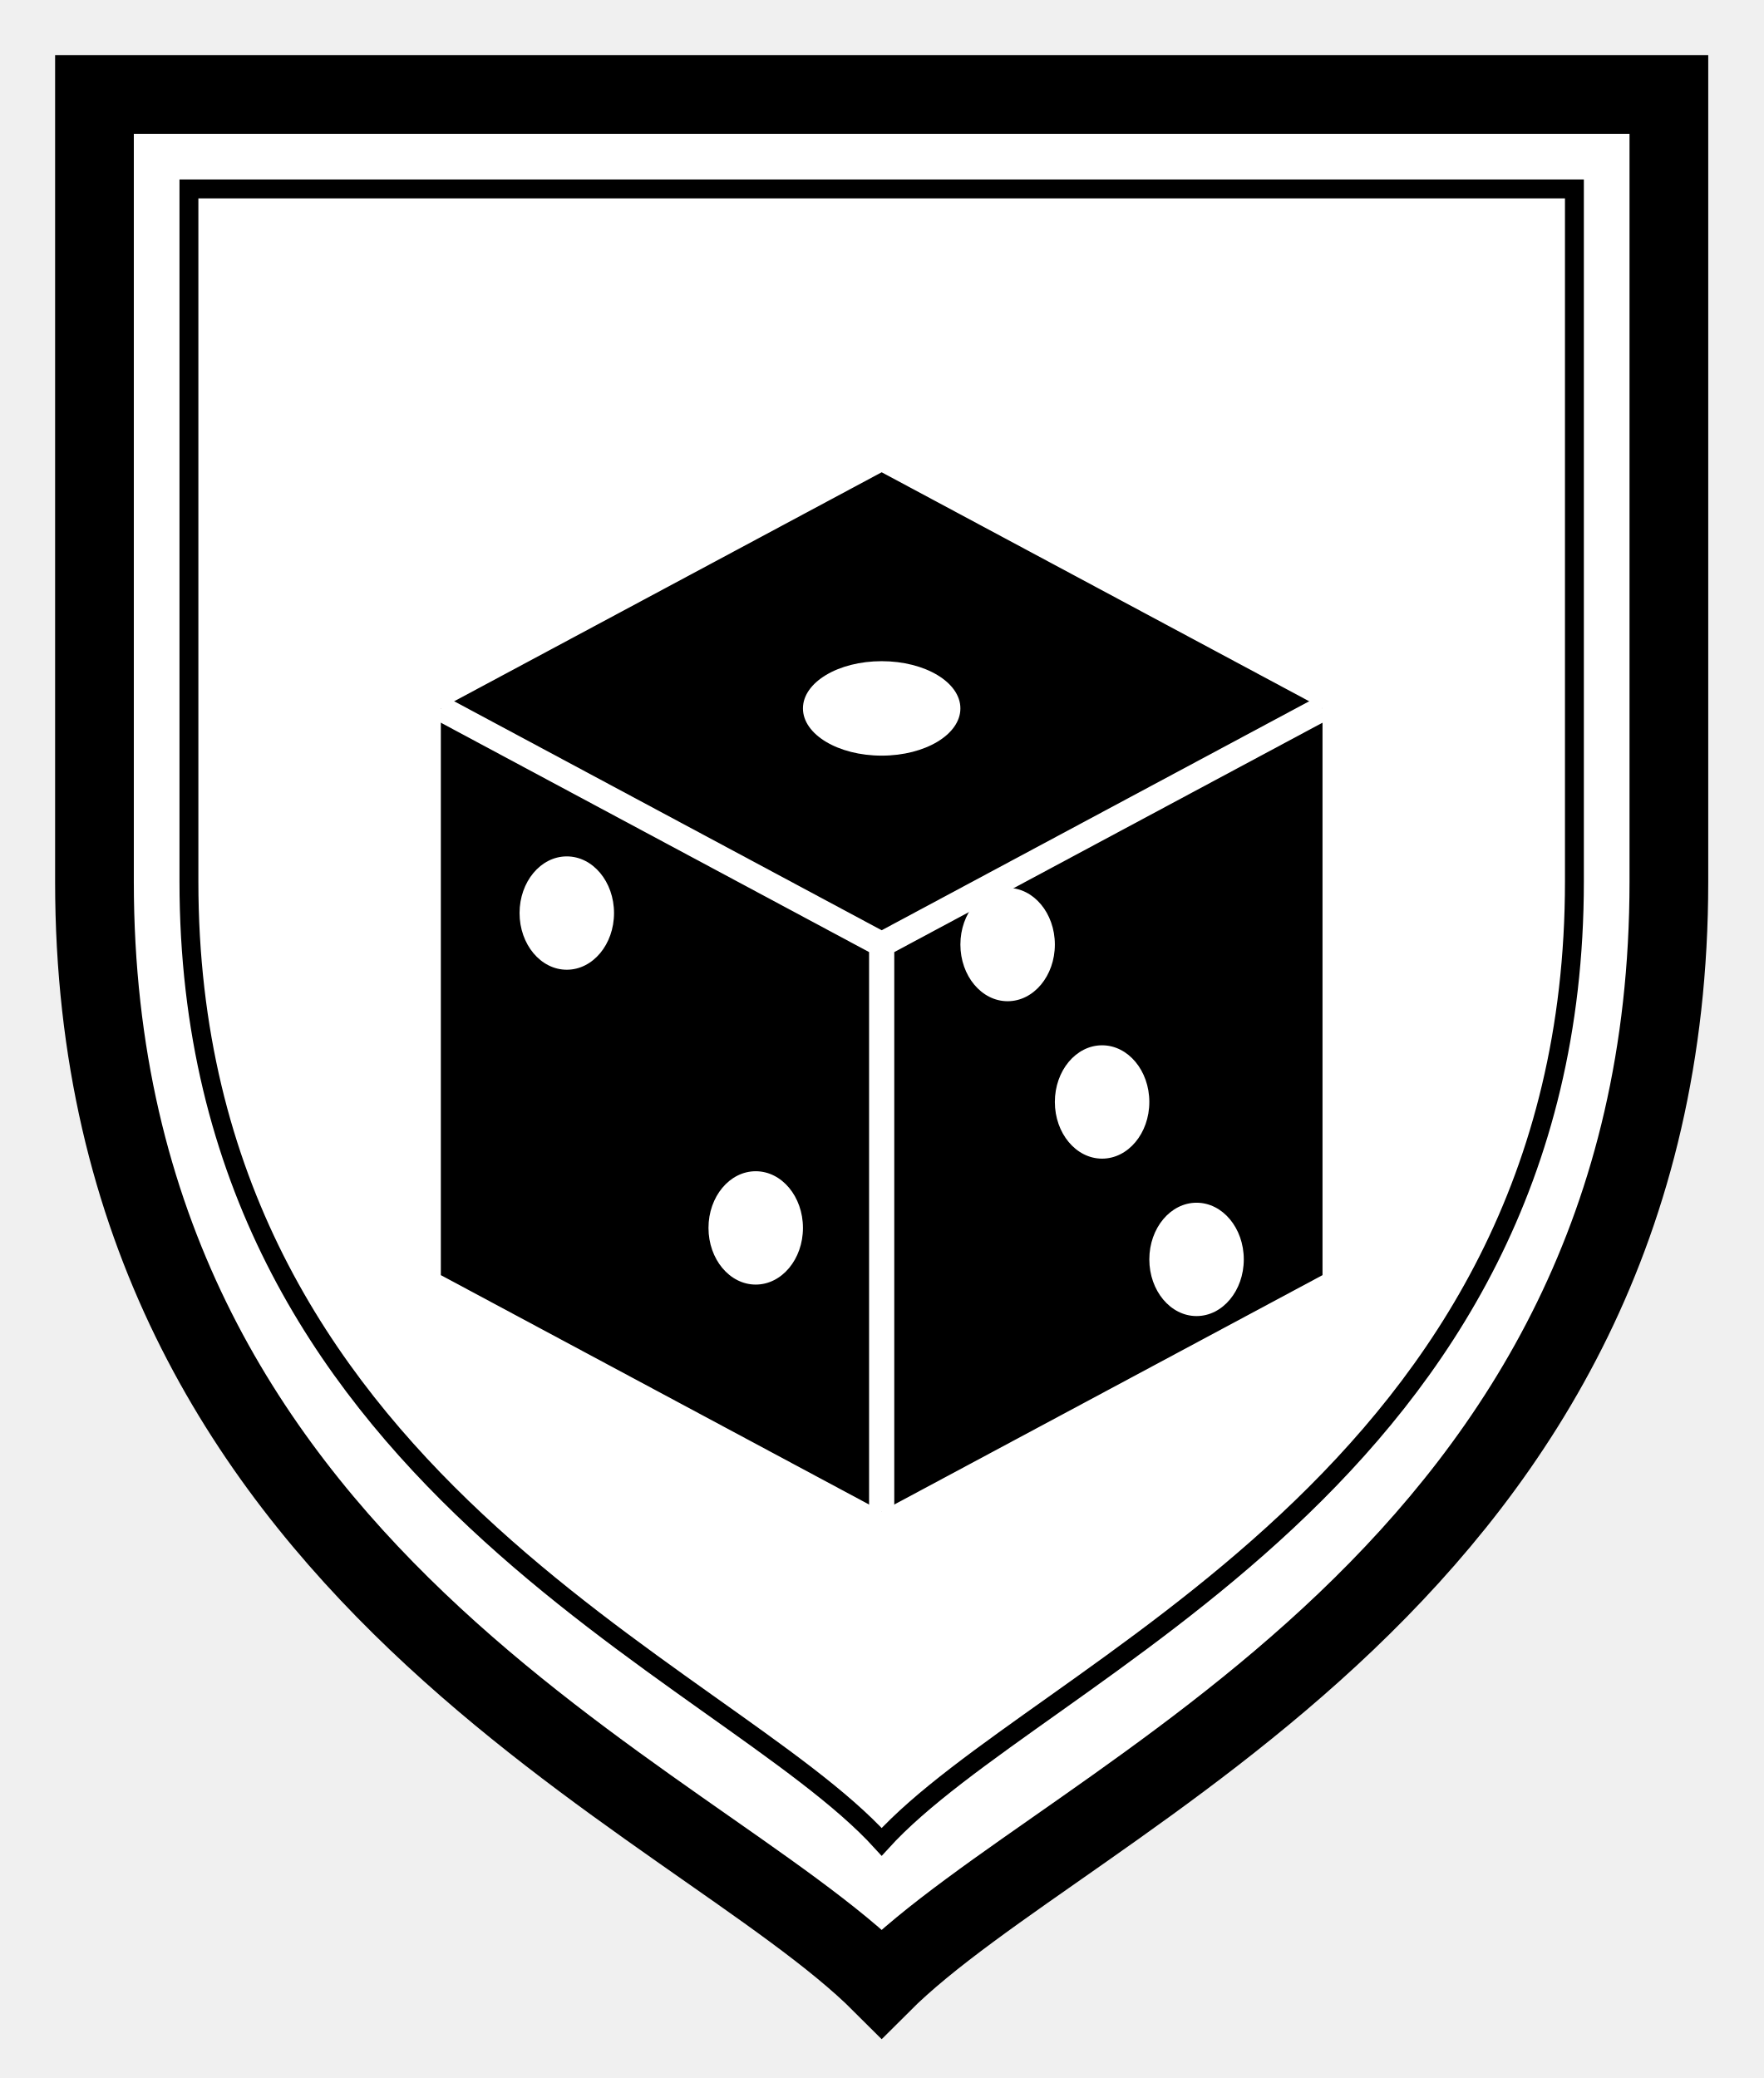
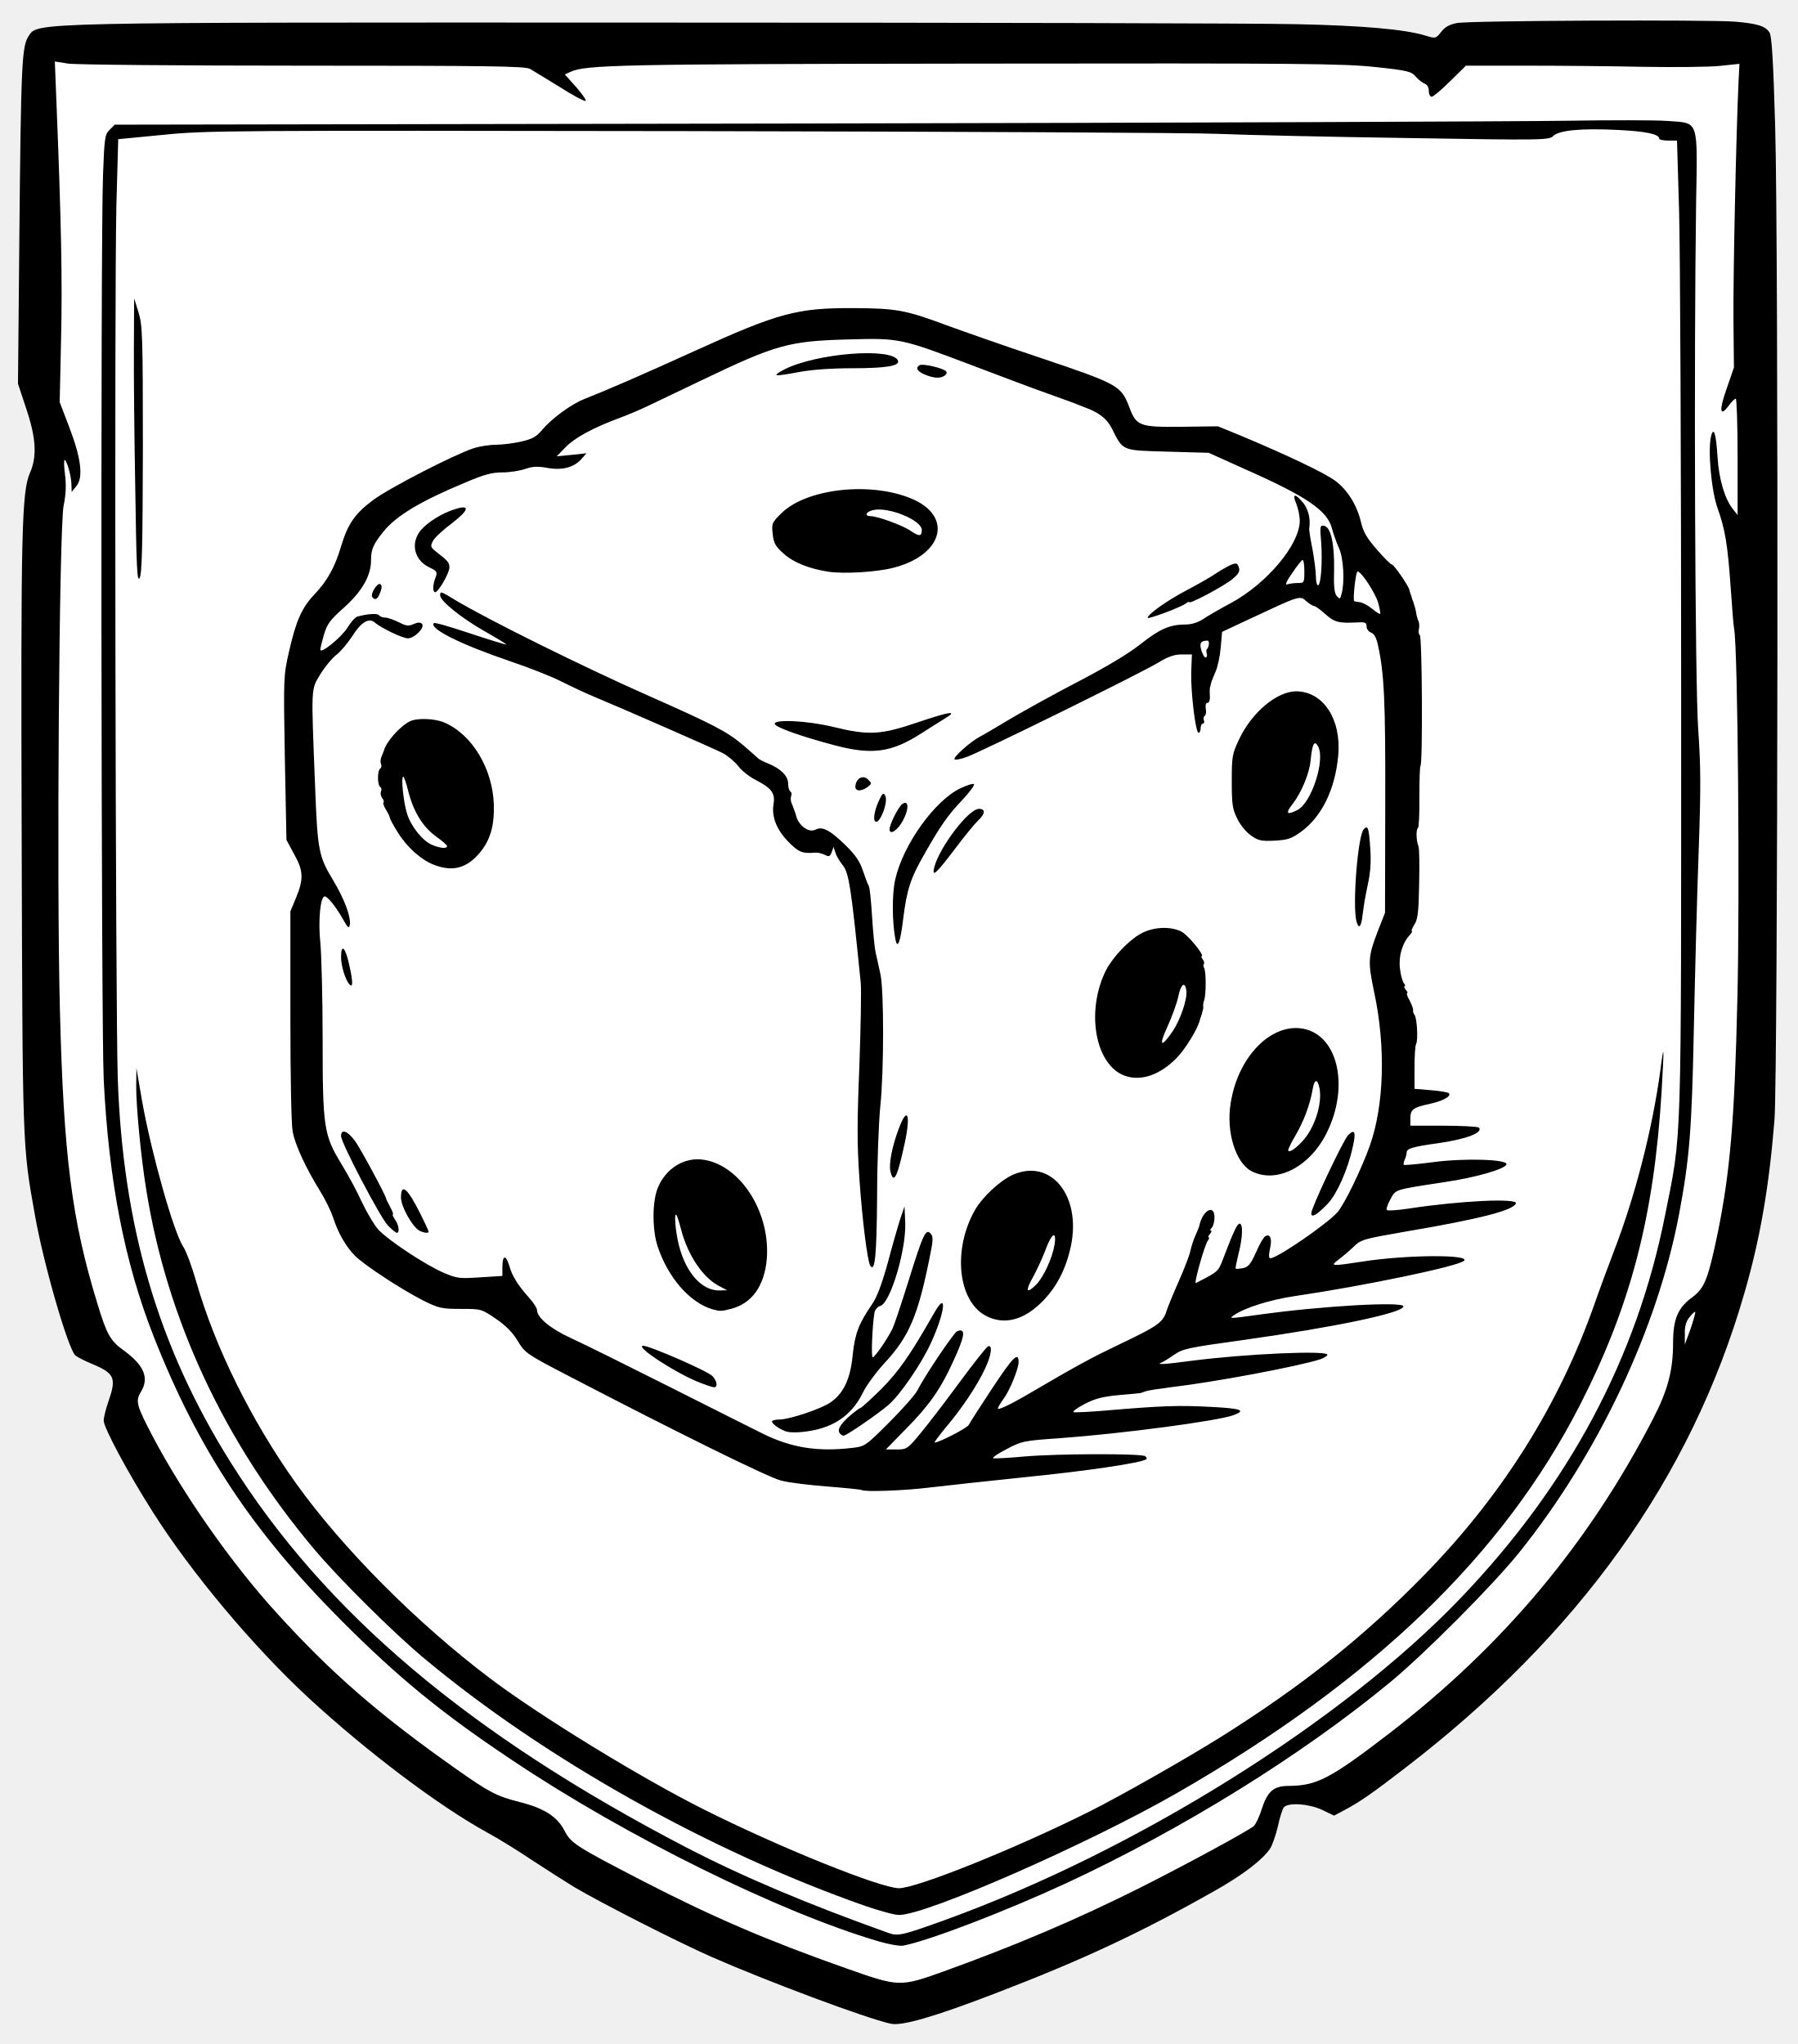
- <svg xmlns="http://www.w3.org/2000/svg" viewBox="0 0 112 132" width="112pt" height="132pt">
-   <defs>
-     <clipPath id="s">
-       <path d="M0,0 H100 V50 C100,94 62,108 50,120 C38,108 0,94 0,50 Z" />
-     </clipPath>
-   </defs>
-   <g transform="translate(6,6)">
-     <path d="M0,0 H100 V50 C100,94 62,108 50,120 C38,108 0,94 0,50 Z" fill="#FFFFFF" />
-     <g clip-path="url(#s)">
-       <g fill="#FFFFFF" stroke="#FFFFFF" stroke-width="5" stroke-linejoin="round">
-         <path d="M50,24 L78,39 L50,54 L22,39 Z" />
-         <path d="M22,39 L50,54 L50,90 L22,75 Z" />
-         <path d="M50,54 L78,39 L78,75 L50,90 Z" />
-         <path d="M22,39 L50,54 L78,39 M50,54 V90" stroke="#FFFFFF" stroke-width="1.6" fill="none" />
-         <ellipse cx="50" cy="39" rx="5" ry="3" fill="#FFFFFF" />
-         <ellipse cx="30" cy="52" rx="3" ry="3.6" fill="#FFFFFF" />
-         <ellipse cx="42" cy="72" rx="3" ry="3.6" fill="#FFFFFF" />
-         <ellipse cx="58" cy="54" rx="3" ry="3.6" fill="#FFFFFF" />
-         <ellipse cx="64" cy="64" rx="3" ry="3.6" fill="#FFFFFF" />
-         <ellipse cx="70" cy="74" rx="3" ry="3.6" fill="#FFFFFF" />
-       </g>
-       <g fill="#000">
-         <path d="M50,24 L78,39 L50,54 L22,39 Z" />
-         <path d="M22,39 L50,54 L50,90 L22,75 Z" />
-         <path d="M50,54 L78,39 L78,75 L50,90 Z" />
-         <path d="M22,39 L50,54 L78,39 M50,54 V90" stroke="#FFFFFF" stroke-width="1.6" fill="none" />
-         <ellipse cx="50" cy="39" rx="5" ry="3" fill="#FFFFFF" />
-         <ellipse cx="30" cy="52" rx="3" ry="3.6" fill="#FFFFFF" />
-         <ellipse cx="42" cy="72" rx="3" ry="3.6" fill="#FFFFFF" />
-         <ellipse cx="58" cy="54" rx="3" ry="3.6" fill="#FFFFFF" />
-         <ellipse cx="64" cy="64" rx="3" ry="3.6" fill="#FFFFFF" />
-         <ellipse cx="70" cy="74" rx="3" ry="3.6" fill="#FFFFFF" />
-       </g>
-     </g>
-     <path d="M0,0 H100 V50 C100,94 62,108 50,120 C38,108 0,94 0,50 Z" fill="none" stroke="#000" stroke-width="5" />
-     <path d="M6,6 H94 V50 C94,88 60,100 50,111 C40,100 6,88 6,50 Z" fill="none" stroke="#000" stroke-width="1.2" />
-   </g>
+ <svg xmlns="http://www.w3.org/2000/svg" viewBox="0 0 780 887">
+   <path fill="#FFFFFF" fill-rule="evenodd" d="M386.5,878.2C375.6,875.8 332.9,859.8 308.5,849.1C293.2,842.3 260.8,825.8 249.0,818.8C244.9,816.3 236.8,811.1 231.0,807.3C225.2,803.4 216.2,797.8 211.0,795.0C190.2,783.5 159.5,760.4 134.0,736.9C109.6,714.3 82.8,682.3 65.9,655.5C55.2,638.6 45.0,619.5 45.0,616.5C45.0,615.1 45.9,611.4 47.0,608.3C50.6,598.0 49.8,596.0 40.0,591.9C37.0,590.7 33.7,589.0 32.7,588.2C29.6,585.5 18.8,548.3 15.1,527.0C9.7,496.9 9.8,498.6 9.4,363.0C9.0,230.1 9.4,213.5 13.0,205.2C16.1,198.2 15.7,190.2 11.4,177.4L7.8,166.5L8.4,102.5C9.1,27.3 9.5,20.1 12.4,15.7C16.5,9.6 9.4,9.7 286.0,9.8C422.7,9.8 547.3,10.1 563.0,10.5C591.1,11.1 609.5,12.7 618.4,15.4C623.0,16.8 623.0,16.8 625.4,13.8C627.0,11.7 629.0,10.6 632.2,10.0C637.7,8.9 741.4,8.5 753.0,9.4C762.9,10.3 766.1,11.3 767.9,14.2C768.8,15.7 769.5,26.3 770.3,54.9C771.8,105.2 771.5,466.8 770.0,486.0C767.7,514.7 763.8,537.6 756.9,561.3C733.8,641.4 685.1,709.4 609.5,767.4C595.5,778.2 590.0,782.0 583.6,785.4L578.9,787.9L573.7,785.4C567.9,782.7 559.0,782.1 557.1,784.3C556.5,785.0 555.3,788.8 554.5,792.6C553.6,796.4 552.1,800.7 551.2,802.1C548.0,807.0 539.1,813.8 526.8,820.7C494.6,838.9 469.7,850.5 432.5,864.8C405.5,875.2 391.3,879.3 386.5,878.2Z" />
+   <path fill="#000" fill-rule="evenodd" d="M386.5,878.2C375.6,875.8 332.9,859.8 308.5,849.1C293.2,842.3 260.8,825.8 249.0,818.8C244.9,816.3 236.8,811.1 231.0,807.3C225.2,803.4 216.2,797.8 211.0,795.0C190.2,783.5 159.5,760.4 134.0,736.9C109.6,714.3 82.8,682.3 65.9,655.5C55.2,638.6 45.0,619.5 45.0,616.5C45.0,615.1 45.9,611.4 47.0,608.3C50.6,598.0 49.8,596.0 40.0,591.9C37.0,590.7 33.7,589.0 32.7,588.2C29.6,585.5 18.8,548.3 15.1,527.0C9.7,496.9 9.8,498.6 9.4,363.0C9.0,230.1 9.4,213.5 13.0,205.2C16.1,198.2 15.7,190.2 11.4,177.4L7.8,166.5L8.4,102.5C9.1,27.3 9.5,20.1 12.4,15.7C16.5,9.6 9.4,9.7 286.0,9.8C422.7,9.8 547.3,10.1 563.0,10.5C591.1,11.1 609.5,12.7 618.4,15.4C623.0,16.8 623.0,16.8 625.4,13.8C627.0,11.7 629.0,10.6 632.2,10.0C637.7,8.9 741.4,8.5 753.0,9.4C762.9,10.3 766.1,11.3 767.9,14.2C768.8,15.7 769.5,26.3 770.3,54.9C771.8,105.2 771.5,466.8 770.0,486.0C767.7,514.7 763.8,537.6 756.9,561.3C733.8,641.4 685.1,709.4 609.5,767.4C595.5,778.2 590.0,782.0 583.6,785.4L578.9,787.9L573.7,785.4C567.9,782.7 559.0,782.1 557.1,784.3C556.5,785.0 555.3,788.8 554.5,792.6C553.6,796.4 552.1,800.7 551.2,802.1C548.0,807.0 539.1,813.8 526.8,820.7C494.6,838.9 469.7,850.5 432.5,864.8C405.5,875.2 391.3,879.3 386.5,878.2ZM409.5,855.5C441.3,844.0 466.9,833.1 494.5,819.3C513.8,809.6 541.7,794.5 544.1,792.4C544.9,791.6 546.4,788.5 547.4,785.4C549.9,777.4 552.6,775.0 559.2,775.0C571.5,774.9 577.2,771.9 603.0,752.1C652.2,714.2 689.4,669.8 717.3,615.7C723.7,603.4 726.0,594.6 726.0,582.8C726.0,572.3 728.1,567.5 734.4,562.9C739.7,558.9 741.2,555.1 745.4,534.9C750.7,508.8 752.7,486.2 753.9,433.5C755.0,389.0 754.1,281.4 752.5,273.0C752.2,271.6 751.6,263.5 751.0,255.0C749.7,236.4 748.6,229.8 745.3,220.5C742.6,213.1 741.0,195.1 742.5,189.3C743.6,184.8 744.7,188.3 745.3,198.5C745.9,207.9 748.4,216.5 752.0,221.0L754.0,223.5L754.0,198.2C754.0,184.4 753.6,173.0 753.2,173.0C752.7,173.0 751.3,174.4 750.1,176.1C746.2,181.3 745.9,178.0 749.3,168.5L752.4,159.5L752.2,139.0C752.0,120.8 753.4,56.6 754.4,35.6L754.8,27.7L746.2,28.6C741.4,29.1 726.5,29.2 713.0,29.0C699.5,28.7 676.7,28.5 662.3,28.5L636.1,28.5L629.3,35.2C625.5,39.0 621.9,42.0 621.2,42.0C620.6,42.0 620.0,40.9 620.0,39.5C620.0,37.9 619.3,36.7 618.2,36.3C617.3,36.0 615.5,34.6 614.4,33.3C612.4,31.0 611.0,30.6 596.9,29.1C583.0,27.6 565.7,27.4 424.5,27.6C268.3,27.8 254.3,28.1 247.5,31.2L245.1,32.3L250.1,37.9C252.8,41.0 254.6,43.6 254.1,43.8C253.5,44.0 248.4,41.3 242.8,37.7C237.1,34.2 231.4,30.7 230.0,29.9C227.9,28.7 211.8,28.5 131.5,28.5C78.7,28.5 32.9,28.1 29.6,27.6L23.8,26.7L24.4,42.1C26.6,96.3 27.1,122.6 26.5,147.0L25.9,174.5L30.1,185.5C35.3,199.1 36.2,207.3 33.1,211.0L31.1,213.5L31.0,210.5C31.0,206.9 29.2,200.3 28.1,199.6C27.7,199.3 27.7,202.1 28.2,205.8C28.8,210.6 28.6,214.5 27.6,219.5C25.7,228.9 24.5,381.4 26.0,438.5C27.6,501.4 31.1,529.3 42.2,565.5C46.2,578.8 47.9,581.9 53.4,585.8C62.5,592.4 64.9,597.9 61.1,604.1C58.7,608.0 59.2,609.9 66.4,623.6C79.9,649.1 100.7,678.7 120.1,700.0C144.1,726.4 164.4,744.0 198.0,767.7C212.3,777.8 215.6,779.5 225.5,782.0C236.2,784.7 241.7,788.3 244.9,794.3C247.7,799.9 250.0,801.3 279.0,816.3C309.3,831.9 332.7,842.0 367.0,854.1C390.2,862.3 390.5,862.3 409.5,855.5ZM381.4,842.5C338.4,829.9 271.8,797.0 222.5,764.0C191.7,743.5 172.7,727.9 148.0,703.1C109.4,664.4 86.0,629.0 66.7,580.0C54.1,548.0 47.2,512.7 45.0,468.5C43.9,446.2 43.6,104.2 44.7,76.0C45.3,59.8 45.5,58.4 47.5,56.4L49.8,54.1L347.6,53.6C511.5,53.3 661.0,52.7 680.0,52.4C699.0,52.1 718.7,52.1 723.8,52.5C737.3,53.5 736.6,51.5 736.0,87.5C735.0,155.7 735.5,297.3 736.9,316.5C738.0,332.3 738.1,341.3 737.1,369.5C736.4,388.2 735.5,423.1 735.0,447.0C734.1,491.1 733.1,502.8 728.6,526.9C719.2,576.5 693.6,630.8 659.4,673.5C648.4,687.3 618.2,717.7 603.0,730.2C564.7,761.8 513.1,793.8 462.5,817.3C436.3,829.4 403.6,842.0 392.0,844.3C390.6,844.6 385.8,843.8 381.4,842.5ZM410.3,833.1C492.8,803.2 582.6,747.1 633.9,693.4C680.9,644.3 710.2,589.3 722.5,527.5C729.9,490.4 729.5,503.2 729.5,302.0C729.5,202.7 729.1,107.9 728.6,91.2L727.7,61.0L723.8,61.0C721.7,61.0 720.0,60.6 720.0,60.2C720.0,58.2 714.3,57.0 702.2,56.4C686.4,55.6 676.5,56.5 674.0,59.0C672.2,60.8 669.9,60.9 610.8,59.9C577.1,59.4 540.3,58.6 529.0,58.1C517.7,57.6 414.4,57.1 299.5,56.9C99.3,56.6 89.7,56.6 70.9,58.5L51.3,60.4L50.5,89.4C49.6,127.1 50.1,437.3 51.1,468.0C53.3,532.1 68.6,584.3 99.9,634.3C140.8,699.7 203.6,752.7 298.0,801.8C322.5,814.5 350.5,826.3 385.5,838.8C389.7,840.3 391.5,839.9 410.3,833.1ZM375.5,827.1C308.1,803.5 236.2,763.2 184.0,719.6C170.9,708.7 146.8,684.8 136.1,672.0C97.4,625.9 72.5,572.7 63.5,516.5C61.2,502.6 59.0,479.7 59.1,471.0L59.2,463.5L61.6,477.5C65.6,500.1 75.3,534.6 79.5,541.0C80.8,542.9 83.3,549.7 85.1,556.0C93.2,584.4 109.0,616.4 128.3,643.5C148.7,672.0 180.9,704.4 213.0,728.6C234.4,744.7 277.7,771.3 305.2,785.1C338.0,801.6 381.7,819.2 390.0,819.4C397.6,819.5 440.9,802.1 473.0,786.0C486.5,779.2 513.1,764.1 528.9,754.3C564.4,732.1 591.6,710.5 618.1,683.4C652.0,648.7 676.6,609.5 692.0,565.6C694.1,559.5 698.0,549.1 700.5,542.5C709.5,519.2 717.0,490.0 720.4,465.0C722.1,451.9 722.2,453.3 721.0,474.0C717.7,527.7 707.7,566.4 685.7,609.5C652.4,674.7 596.1,729.0 510.9,778.0C472.4,800.1 401.9,831.1 390.1,831.0C388.1,831.0 381.6,829.2 375.5,827.1ZM373.9,646.6C373.7,646.4 367.1,645.7 359.3,645.1C351.5,644.5 342.3,643.4 338.9,642.5C333.2,641.0 295.2,622.3 247.7,597.6C228.4,587.6 227.9,587.2 224.7,582.0C222.5,578.3 219.6,575.3 215.2,572.3C208.9,568.0 208.8,568.0 199.9,568.0C191.6,568.0 190.4,567.7 183.7,564.4C174.6,559.8 158.2,549.1 154.1,545.0C150.1,541.0 146.6,534.9 144.5,528.2C143.5,525.3 141.0,520.2 138.8,516.7C132.8,507.0 128.1,497.0 127.0,491.1C126.4,488.0 126.0,467.0 126.0,440.6L126.0,395.5L128.5,389.5C131.8,381.4 131.7,377.9 127.6,370.6L124.3,364.5L123.6,329.0C123.0,293.9 123.0,293.4 125.4,282.8C128.5,269.2 131.0,263.7 136.4,258.0C142.0,252.1 145.3,246.2 148.0,237.1C150.9,227.4 153.9,223.0 161.9,217.0C168.7,211.9 196.8,197.4 205.3,194.6C207.9,193.7 212.4,193.0 215.3,193.0C218.2,193.0 223.1,192.3 226.3,191.6C231.0,190.5 232.8,189.5 235.2,186.6C239.3,181.7 247.8,175.4 253.7,173.1C262.9,169.5 279.7,162.2 301.0,152.5C337.9,135.7 345.9,133.6 370.5,133.7C389.0,133.8 393.2,134.6 410.6,141.1C418.3,143.9 436.2,150.2 450.6,155.0C485.4,166.7 486.4,167.3 490.0,176.6C493.1,184.9 494.4,185.4 512.7,185.2L528.5,185.0L539.0,189.3C559.0,197.7 574.5,205.1 579.2,208.5C584.7,212.5 588.8,219.1 590.6,226.7C591.6,230.9 593.1,233.5 597.5,238.5C600.6,242.1 603.5,245.0 604.0,245.0C604.9,245.0 611.4,254.5 611.6,256.1C611.7,256.6 611.9,257.2 612.0,257.5C612.1,257.8 612.4,258.4 612.5,259.0C612.6,259.6 612.9,260.2 613.0,260.5C613.1,260.8 613.4,261.4 613.5,262.0C613.6,262.6 613.9,263.2 614.0,263.5C614.1,263.8 614.3,264.8 614.5,265.8C614.6,266.7 615.0,268.3 615.4,269.3C615.9,270.2 616.0,271.9 615.7,273.0C615.4,274.1 615.6,275.3 616.1,275.6C617.1,276.2 617.4,331.3 616.4,332.3C616.1,332.6 615.9,338.7 615.9,345.9C616.0,353.0 615.7,359.0 615.3,359.3C614.4,359.9 614.5,364.8 615.5,367.2C615.9,368.2 616.0,375.6 615.8,383.8C615.6,395.9 615.2,399.1 613.7,401.3C612.8,402.8 612.3,404.0 612.6,404.0C613.0,404.0 612.6,404.8 611.7,405.8C608.4,409.4 606.8,415.2 607.5,420.4C607.8,423.2 608.6,426.0 609.2,426.7C609.8,427.4 609.9,428.0 609.5,428.0C609.1,428.0 609.3,428.7 610.0,429.5C610.7,430.3 611.0,431.0 610.6,431.0C610.2,431.0 610.7,432.5 611.7,434.2C612.6,436.0 613.3,437.9 613.2,438.4C613.0,438.8 613.3,439.7 613.8,440.4C614.9,441.8 615.4,451.5 614.5,453.0C614.1,453.6 613.8,458.2 613.8,463.3L613.8,472.5L620.9,473.1C624.8,473.4 628.3,474.0 628.7,474.4C630.0,475.7 626.1,477.8 620.1,479.1C613.1,480.6 612.0,481.5 612.0,485.4L612.0,488.5L626.4,488.5C634.3,488.5 641.2,488.9 641.7,489.3C643.8,491.5 636.1,494.4 624.0,496.1C613.2,497.6 610.5,498.4 610.4,500.0C610.4,500.8 610.0,502.3 609.5,503.3C609.1,504.3 608.9,505.3 609.2,505.5C609.4,505.7 615.2,505.2 622.0,504.3C635.8,502.5 654.4,503.1 653.7,505.3C653.1,507.3 640.4,511.0 626.7,513.0C604.6,516.4 605.8,516.0 603.3,520.5C602.1,522.7 601.4,524.8 601.8,525.1C602.2,525.5 606.3,525.2 611.0,524.5C633.9,521.0 658.5,519.9 657.8,522.2C656.8,525.2 642.1,529.0 610.2,534.4C591.4,537.7 590.7,537.8 587.2,541.2C585.2,543.1 582.2,545.6 580.6,546.8C577.1,549.5 577.8,549.5 591.0,547.5C609.9,544.5 638.1,544.3 635.3,547.1C632.9,549.5 592.1,558.0 561.5,562.5C551.4,564.0 540.3,567.4 535.5,570.7C533.1,572.3 533.3,572.3 546.4,570.5C573.5,566.7 609.0,564.7 609.0,566.9C609.0,569.7 579.4,575.9 539.5,581.5C515.6,584.8 513.2,585.3 509.5,587.9C507.3,589.4 504.8,591.0 504.0,591.3C501.3,592.3 505.3,592.1 517.2,590.5C540.4,587.5 576.0,585.9 576.0,587.9C576.0,588.4 574.5,589.3 572.8,589.9C563.0,593.0 527.5,599.7 508.0,602.0C502.8,602.7 497.8,603.4 497.0,603.8C496.2,604.1 495.3,604.4 495.0,604.5C494.7,604.6 490.4,605.0 485.5,605.4C478.4,606.1 475.2,606.9 470.6,609.3C467.3,611.0 465.2,612.6 465.9,612.8C466.6,613.0 472.9,612.7 479.8,612.1C504.7,610.0 511.3,609.8 525.0,610.5C538.7,611.2 540.9,612.0 535.3,614.1C528.6,616.6 487.4,622.1 460.0,624.1C444.0,625.2 443.3,625.4 436.7,628.9C433.0,630.8 430.4,632.6 431.0,632.8C431.5,633.0 437.4,632.7 443.9,632.1C458.1,630.8 494.9,630.7 496.9,631.9C497.6,632.4 497.8,633.0 497.3,633.3C494.8,634.9 471.1,638.4 445.0,641.0C428.8,642.7 410.1,644.7 403.5,645.5C392.4,646.9 374.9,647.5 373.9,646.6ZM370.0,628.3C375.3,627.7 375.7,627.4 386.0,617.1C391.8,611.3 397.2,605.1 398.0,603.5C401.1,597.3 413.9,578.3 415.3,577.7C419.2,576.2 418.8,579.5 413.8,590.4C408.2,602.8 403.2,609.9 393.0,620.2L384.4,629.0L389.0,629.0C393.5,629.0 393.8,628.8 399.5,621.9C402.8,617.9 410.4,608.0 416.5,599.7C422.6,591.4 428.1,584.5 428.8,584.2C430.8,583.6 430.2,588.0 427.5,593.8C424.1,601.2 417.3,611.3 410.6,619.2C407.5,623.0 405.2,626.0 405.6,626.0C407.5,626.0 419.9,619.6 420.4,618.3C420.7,617.6 425.3,610.4 430.6,602.4C439.5,588.9 442.0,586.4 442.0,591.0C442.0,594.0 438.2,603.3 435.5,607.0C434.1,608.9 433.0,610.8 433.0,611.2C433.0,612.1 438.7,609.4 447.0,604.5C467.3,592.6 473.4,589.3 485.5,583.5C502.1,575.6 504.5,574.0 506.1,569.2C506.7,567.2 509.2,561.2 511.5,556.0C513.8,550.8 516.1,544.9 516.5,543.0C516.9,541.1 517.9,537.9 518.8,536.0C519.6,534.1 520.4,532.3 520.4,532.0C521.8,525.2 527.0,522.3 527.0,528.3C527.0,530.1 526.5,532.1 525.8,532.8C525.1,533.5 525.0,534.0 525.4,534.0C525.9,534.0 525.7,534.7 525.0,535.5C524.3,536.3 524.1,537.0 524.5,537.0C524.9,537.0 524.7,537.6 524.1,538.4C522.8,540.0 517.9,557.3 518.9,556.8C528.8,551.7 528.6,552.0 531.0,545.6C535.3,534.3 536.9,531.0 537.9,531.0C539.5,531.0 539.2,537.3 537.4,544.2C536.6,547.5 536.0,550.4 536.2,550.5C536.4,550.7 537.8,550.6 539.4,550.3C541.7,549.8 542.7,548.6 545.0,543.5C546.5,540.0 548.3,536.9 549.0,536.5C551.2,535.2 552.1,537.5 551.1,541.8C550.5,544.7 550.5,546.0 551.3,546.0C554.3,546.0 576.2,530.9 580.4,526.0C583.6,522.2 590.7,507.5 594.4,497.2C600.6,479.7 601.4,454.4 596.3,430.6C593.5,417.2 593.6,415.2 597.9,404.0L601.0,396.1L601.1,349.3C601.2,304.1 600.7,292.4 597.9,279.8C597.2,276.6 596.2,274.9 594.9,274.5C593.9,274.1 593.0,273.0 593.0,271.9C593.0,270.1 592.4,269.9 588.8,270.1C581.0,270.5 579.1,270.1 575.1,266.5C573.0,264.6 570.8,263.0 570.3,263.0C569.7,263.0 568.3,262.1 567.0,261.0C563.9,258.3 564.5,258.2 541.4,269.0L530.3,274.2L529.7,281.0C529.4,284.7 528.4,289.5 527.4,291.6C526.5,293.8 525.6,295.9 525.5,296.5C525.4,297.1 525.2,297.9 525.0,298.5C524.9,299.1 524.9,300.7 525.0,302.2C525.1,303.8 524.6,305.0 524.0,305.0C523.2,305.0 523.0,306.0 523.2,307.5C523.5,308.9 523.3,310.3 522.8,310.6C522.3,310.9 522.1,311.8 522.4,312.6C522.7,313.4 522.5,314.0 522.0,314.0C521.4,314.0 521.0,314.9 521.0,316.0C521.0,317.1 520.6,318.0 520.1,318.0C518.8,318.0 516.7,300.5 516.9,291.8L517.2,284.0L512.8,284.0C509.6,284.0 506.9,284.9 502.5,287.6C495.1,292.1 426.3,326.0 419.7,328.4C417.0,329.4 414.6,329.9 414.2,329.5C413.4,328.7 421.2,321.8 425.0,319.8C426.4,319.1 432.5,315.5 438.5,311.9C444.6,308.3 457.8,301.0 468.0,295.7C479.9,289.5 489.5,283.8 494.8,279.6C503.3,272.9 507.6,271.0 514.5,271.0C517.1,271.0 519.8,270.1 522.0,268.7C523.9,267.4 529.4,264.2 534.3,261.6C549.9,253.1 564.0,236.2 564.0,226.0C564.0,223.9 563.3,220.6 562.5,218.6C560.6,214.2 561.9,213.9 565.4,218.1C567.7,220.8 568.8,225.4 568.1,229.3C568.0,229.8 568.6,233.8 569.5,238.2C570.3,242.6 571.0,248.0 571.0,250.1C571.0,252.2 571.4,254.0 571.9,254.0C573.2,254.0 573.9,244.0 573.3,235.4C572.7,228.4 572.8,227.8 574.6,228.2C577.5,228.7 579.1,236.1 578.9,247.2C578.7,254.3 579.0,257.3 580.0,258.6C581.4,260.1 581.5,260.1 582.1,257.9C583.6,252.6 583.0,242.1 581.0,237.8C579.9,235.4 578.6,231.6 578.0,229.4C576.1,221.7 567.3,215.6 540.7,203.8L524.5,196.5L506.7,196.0C486.5,195.4 487.5,195.9 482.4,185.8C480.2,181.5 476.6,178.8 470.0,176.5C469.7,176.4 468.8,176.0 468.0,175.7C467.2,175.3 461.6,173.3 455.5,171.1C449.4,169.0 434.4,163.3 422.0,158.6C390.6,146.7 390.4,146.7 368.0,147.3C342.3,148.0 336.8,149.5 304.5,165.0C295.1,169.5 284.8,174.4 281.5,176.0C278.2,177.6 272.6,180.0 269.0,181.3C257.2,185.7 249.5,189.9 245.5,194.0L241.6,198.0L248.0,197.4L254.5,196.7L252.1,199.4C248.8,203.0 243.6,204.2 237.2,203.0C233.3,202.3 231.1,202.4 227.9,203.5C225.6,204.3 221.2,205.0 218.0,205.0C213.5,205.0 210.1,205.9 201.9,209.4C182.4,217.5 171.8,223.9 166.3,230.8C161.9,236.3 161.0,238.4 161.0,243.2C161.0,249.9 157.0,256.8 149.0,263.9C143.2,269.1 141.9,270.8 140.6,275.4C139.7,278.4 139.0,281.3 139.0,281.9C139.0,284.0 147.9,276.8 150.7,272.5C152.2,270.0 154.2,267.8 155.0,267.6C159.6,266.3 163.9,266.1 164.5,267.0C164.8,267.5 166.0,268.0 167.1,268.0C168.2,268.0 170.8,268.9 173.0,270.0C176.3,271.7 177.3,271.8 179.5,270.8C181.3,270.0 182.4,270.0 183.1,270.7C184.6,272.2 179.9,277.0 177.0,277.0C174.7,277.0 165.5,272.6 162.7,270.2C160.1,267.9 156.7,269.9 152.7,276.3C150.7,279.3 147.7,282.9 145.8,284.3C144.0,285.7 140.9,289.5 139.0,292.6C134.9,299.4 135.0,297.4 136.7,340.5C137.8,369.3 138.2,371.5 144.8,382.4C149.4,390.1 152.3,397.8 151.8,401.2C151.5,403.2 151.0,402.8 148.6,398.5C145.5,393.1 142.1,389.0 140.9,389.0C139.0,389.0 138.0,399.7 139.0,409.0C139.5,414.2 140.0,433.0 140.0,450.8C140.0,489.3 140.5,492.6 148.2,505.2C151.0,509.8 155.0,517.1 157.0,521.6C159.1,526.0 162.2,531.3 164.0,533.4C168.2,538.1 184.7,549.0 192.7,552.4C198.3,554.8 199.6,554.9 208.4,554.3L218.0,553.7L218.0,549.9C218.0,544.6 219.5,544.3 221.0,549.3C222.3,553.9 224.6,557.5 229.7,563.3C231.5,565.3 233.0,567.6 233.0,568.4C233.0,571.7 238.7,576.5 247.6,580.6C252.7,582.9 271.8,592.4 290.1,601.6C308.5,610.9 326.9,620.1 331.1,622.2C343.5,628.3 354.9,630.1 370.0,628.3ZM364.7,622.3C363.1,620.8 364.2,618.6 368.2,614.9C370.6,612.8 372.9,611.1 373.3,611.0C373.8,611.0 377.8,607.3 382.4,602.8C390.0,595.1 394.8,588.3 405.4,569.7C411.2,559.5 410.1,569.5 403.9,582.9C399.8,591.9 390.5,605.4 385.6,609.6C381.0,613.6 367.3,623.0 366.1,623.0C365.7,623.0 365.0,622.7 364.7,622.3ZM341.5,621.3C338.9,620.6 335.0,618.0 335.0,616.9C335.0,616.4 336.5,616.0 338.2,616.0C342.5,616.0 356.0,611.5 360.2,608.7C366.0,604.8 369.0,598.5 370.0,588.1C371.0,578.6 372.6,574.5 378.4,566.0C380.6,562.8 382.7,557.2 385.4,547.4C387.4,539.8 389.9,531.2 390.8,528.5L392.5,523.5L392.8,530.5C393.3,542.3 386.3,565.6 382.0,566.7C380.9,567.0 379.8,568.2 379.5,569.4C378.6,574.1 377.9,589.0 378.7,589.0C379.6,589.0 385.1,581.1 387.3,576.5C388.1,574.9 391.3,565.2 394.5,555.0C400.6,535.4 401.8,532.9 403.9,535.4C405.0,536.6 404.9,538.5 403.5,545.2C398.4,570.8 394.5,580.0 384.0,591.3C380.3,595.3 376.0,601.1 374.4,604.4C369.4,614.6 360.9,620.2 348.1,621.4C345.6,621.7 342.6,621.6 341.5,621.3ZM302.7,599.6C292.3,595.3 275.3,584.1 279.1,584.0C281.9,584.0 307.4,595.1 309.2,597.2C311.3,599.6 311.5,602.0 309.8,602.0C309.1,602.0 305.9,600.9 302.7,599.6ZM735.6,569.3C735.4,569.1 734.3,570.1 733.1,571.6C731.6,573.5 731.0,575.6 731.1,578.9L731.1,583.5L733.6,576.6C734.9,572.8 735.8,569.5 735.6,569.3ZM427.8,571.0C415.5,564.5 413.3,541.8 423.3,524.7C426.6,519.2 433.9,512.4 439.3,509.9C455.8,502.4 469.3,518.7 464.7,540.7C462.5,550.9 458.5,558.6 452.1,565.0C444.1,573.0 435.6,575.1 427.8,571.0ZM308.9,568.1C299.2,565.1 289.9,554.4 285.4,541.0C283.0,533.7 283.0,522.0 285.3,515.8C288.7,507.1 297.0,501.9 305.5,503.3C321.6,505.9 334.5,526.5 332.7,546.7C331.6,558.1 326.3,565.5 317.5,567.9C313.0,569.1 312.5,569.1 308.9,568.1ZM311.9,558.0C304.9,554.3 298.4,544.6 295.5,533.4C294.7,530.2 293.8,527.5 293.5,527.2C292.4,526.1 293.1,534.5 294.6,540.4C297.6,552.3 304.5,560.0 312.0,560.0L315.5,559.9L311.9,558.0ZM449.6,557.5C452.8,554.3 456.7,545.8 457.6,540.1C458.6,533.7 456.3,535.1 453.6,542.6C452.3,546.0 449.9,551.2 448.2,554.3C444.8,560.3 445.4,561.7 449.6,557.5ZM377.6,549.2C376.4,547.2 374.1,529.1 372.9,511.1C371.9,496.6 371.9,487.1 372.9,462.8C373.5,446.1 373.8,429.8 373.5,426.5C369.3,384.7 368.4,378.6 365.5,375.2C364.3,373.7 362.9,371.4 362.5,370.0L361.7,367.5L360.9,369.8C360.2,371.7 359.7,371.9 358.0,371.0C356.8,370.4 354.9,369.9 353.7,370.0C348.1,370.5 346.5,369.8 342.0,365.2C336.9,359.9 334.7,354.3 335.7,348.7C336.4,344.2 334.7,341.9 327.8,338.4C325.2,337.1 321.8,334.4 320.3,332.4C318.8,330.5 315.7,327.9 313.6,326.8C309.9,324.9 272.1,308.3 257.0,302.0C253.4,300.5 247.3,297.6 243.5,295.7C239.7,293.7 229.8,289.8 221.5,287.0C199.5,279.5 186.0,272.7 188.3,270.4C188.6,270.0 195.7,272.1 204.1,274.9C212.5,277.7 219.5,279.8 219.7,279.7C219.8,279.5 215.7,277.0 210.6,274.1C200.6,268.5 191.0,260.8 191.0,258.4C191.0,256.5 191.2,256.5 197.2,260.2C211.5,268.8 252.9,289.3 280.9,301.7C310.0,314.6 315.4,317.4 322.5,323.4C325.8,326.2 328.7,328.8 329.0,329.1C329.3,329.5 331.3,330.5 333.5,331.4C339.0,333.7 342.0,336.8 342.0,340.1C342.0,341.6 342.4,343.1 343.0,343.5C343.5,343.8 343.7,344.7 343.3,345.5C343.0,346.3 343.1,347.8 343.6,348.8C344.0,349.7 344.4,350.8 344.5,351.2C344.7,351.7 344.9,352.2 345.0,352.5C345.1,352.8 345.3,353.3 345.4,353.8C346.4,358.2 351.0,361.6 353.9,360.0C356.9,358.5 360.1,360.2 366.8,366.7C371.3,371.1 373.1,373.8 374.5,378.0C375.5,381.0 376.6,383.9 377.0,384.5C377.4,385.1 378.0,390.9 378.4,397.5C378.8,404.1 379.5,411.3 380.0,413.5C380.5,415.7 381.4,419.8 382.0,422.5C383.6,429.3 383.6,464.6 382.0,480.0C381.3,486.9 380.6,504.6 380.6,519.5C380.4,544.7 379.7,552.5 377.6,549.2ZM168.3,531.8C164.8,528.0 148.0,495.9 148.0,493.0C148.0,489.7 150.8,490.7 154.1,495.2C156.6,498.7 167.1,518.2 167.5,520.0C167.5,520.3 168.4,522.0 169.3,523.8C170.3,525.5 170.8,527.0 170.5,527.0C170.1,527.0 170.6,528.0 171.4,529.2C173.1,531.6 173.5,535.0 172.2,535.0C171.8,535.0 170.0,533.5 168.3,531.8ZM181.9,534.0C178.8,532.2 174.0,523.5 174.0,519.7C174.0,513.2 176.8,515.5 182.4,526.7C184.4,530.7 186.0,534.2 186.0,534.5C186.0,535.3 183.7,535.0 181.9,534.0ZM569.0,526.5C569.0,524.1 582.9,494.7 585.0,492.6C587.9,489.7 588.5,491.3 587.0,497.7C584.9,507.5 580.1,518.2 576.2,522.3C571.5,527.2 569.0,528.7 569.0,526.5ZM386.4,508.4C385.6,505.3 387.1,497.4 390.0,489.8C393.7,479.8 395.3,483.4 392.6,496.0C389.4,510.9 387.8,514.1 386.4,508.4ZM543.0,508.2C536.2,504.6 532.0,491.2 534.0,478.9C536.9,459.6 550.4,444.9 564.0,446.2C580.3,447.8 586.1,471.1 575.5,492.0C568.1,506.6 553.7,513.8 543.0,508.2ZM565.1,495.3C570.4,489.7 573.8,479.1 572.6,472.4C571.7,467.8 570.3,468.1 569.5,473.2C568.4,479.5 565.6,486.9 562.1,492.8C560.4,495.7 559.0,498.5 559.0,499.1C559.0,500.5 562.0,498.7 565.1,495.3ZM488.6,467.0C475.3,462.8 470.9,438.9 480.0,420.9C482.9,415.4 489.4,408.4 494.8,405.3C500.1,402.2 507.9,401.8 512.7,404.3C515.6,405.8 523.1,415.0 521.4,415.0C521.1,415.0 521.3,415.6 521.9,416.3C522.5,417.1 522.7,418.0 522.4,418.3C522.1,418.6 522.1,419.4 522.5,420.0C523.4,421.5 523.4,431.9 522.5,434.1C522.2,435.0 522.0,436.1 522.1,436.6C522.2,437.1 522.1,437.8 522.0,438.2C521.9,438.7 521.6,439.4 521.5,440.0C521.4,440.6 521.1,441.2 521.0,441.5C520.9,441.8 520.7,442.3 520.6,442.8C519.8,446.4 514.2,455.5 510.5,459.2C503.5,466.3 495.5,469.2 488.6,467.0ZM508.8,447.6C512.3,442.4 515.3,433.4 514.8,429.8C514.2,425.7 512.4,427.0 511.3,432.4C510.7,435.4 508.5,441.3 506.6,445.5C502.7,454.0 503.7,455.0 508.8,447.6ZM151.4,426.9C149.7,424.7 148.0,419.0 148.0,415.4C148.0,409.3 149.8,410.9 151.5,418.5C153.3,426.4 153.2,429.2 151.4,426.9ZM388.6,407.9C387.1,400.5 387.0,387.8 388.5,381.5C392.0,366.3 405.7,347.3 416.9,342.0C419.7,340.7 422.3,339.9 422.6,340.3C423.0,340.7 420.8,343.7 417.7,347.0C411.1,354.0 408.2,358.2 401.2,370.5C395.1,381.1 393.5,386.0 391.9,398.9C390.7,408.8 389.5,412.0 388.6,407.9ZM588.6,399.8C586.8,392.8 589.2,362.4 591.8,359.8C593.6,358.0 594.0,359.2 594.6,368.1C595.0,374.1 594.7,378.6 593.5,384.0C592.6,388.1 591.6,393.9 591.3,396.8C590.7,402.3 589.6,403.5 588.6,399.8ZM405.4,376.4C407.6,367.7 420.3,351.0 424.8,351.0C427.7,351.0 427.6,353.1 424.4,356.1C423.0,357.4 418.4,363.0 414.3,368.5C406.1,379.3 404.3,380.9 405.4,376.4ZM188.6,375.4C182.9,373.3 176.6,367.7 172.6,361.2C170.6,358.1 169.1,355.1 169.1,354.7C169.1,354.3 168.4,352.8 167.5,351.4C166.6,350.0 166.1,348.6 166.4,348.3C166.7,347.9 166.5,347.1 165.9,346.4C165.3,345.6 165.0,344.4 165.3,343.5C165.7,342.7 165.5,341.8 165.0,341.5C163.7,340.7 163.7,334.3 165.0,333.5C165.5,333.2 165.7,332.3 165.3,331.5C165.0,330.7 165.1,329.2 165.6,328.2C166.0,327.3 166.4,326.3 166.5,326.0C167.4,322.1 173.4,315.3 177.7,313.1C180.8,311.5 188.4,311.7 192.7,313.5C204.8,318.6 213.9,333.6 214.3,349.5C214.5,358.8 212.6,365.0 207.8,370.5C202.3,376.8 196.4,378.3 188.6,375.4ZM194.0,367.2C194.0,366.7 192.0,365.0 189.5,363.2C183.7,359.1 179.6,352.6 177.3,343.9C176.4,340.1 175.3,337.0 175.0,337.0C173.9,337.0 175.1,348.3 176.6,353.0C178.3,358.6 183.3,364.8 187.4,366.6C190.9,368.1 194.0,368.4 194.0,367.2ZM542.9,362.6C540.8,361.2 538.2,358.0 536.9,355.3C534.8,351.1 534.5,349.1 534.5,339.0C534.5,328.2 534.7,327.1 537.7,320.8C543.2,309.1 554.1,300.0 562.5,300.0C574.2,300.1 582.1,312.1 580.7,327.8C579.4,342.4 573.6,354.4 564.5,361.0C560.3,364.0 558.7,364.5 553.1,364.8C547.4,365.1 546.0,364.8 542.9,362.6ZM386.0,359.8C386.1,357.7 389.6,350.6 391.3,349.1C394.3,346.7 394.6,350.8 391.9,355.9C389.6,360.3 386.0,362.7 386.0,359.8ZM379.6,356.2C378.8,354.9 379.8,350.6 381.8,346.6C382.9,344.2 383.4,344.0 384.1,345.2C385.7,348.0 381.3,358.9 379.6,356.2ZM563.0,351.5C569.1,348.4 575.1,329.9 572.0,324.0C570.4,320.9 569.4,322.7 568.7,330.1C568.2,335.6 564.7,344.0 560.9,348.9C557.6,353.0 558.4,353.9 563.0,351.5ZM371.2,340.9C371.7,337.5 374.6,336.2 376.7,338.3C378.3,339.9 378.3,340.1 376.5,341.5C373.5,343.7 370.8,343.4 371.2,340.9ZM362.1,323.4C348.1,319.7 336.7,315.7 336.2,314.2C335.5,312.0 350.4,312.7 361.8,315.5C377.0,319.2 382.2,318.9 398.1,313.5C411.7,308.9 415.8,308.2 410.5,311.5C408.8,312.5 404.0,315.6 399.7,318.3C386.8,326.6 378.3,327.7 362.1,323.4ZM523.6,283.5C523.4,282.8 523.4,281.9 523.8,281.6C524.7,280.6 524.9,278.0 524.0,278.0C521.0,278.0 520.3,279.1 521.4,282.5C522.0,284.3 522.8,285.6 523.3,285.3C523.8,285.0 523.9,284.2 523.6,283.5ZM498.0,268.1C498.0,266.6 506.3,260.7 514.8,256.2C519.6,253.7 525.4,250.4 527.7,248.8C530.0,247.3 533.0,245.6 534.4,245.0C536.5,244.2 537.0,244.4 537.6,246.3C538.1,247.9 537.5,249.0 534.9,251.2C531.4,254.2 516.0,262.4 516.0,261.3C516.0,261.0 515.4,261.2 514.7,261.8C512.8,263.4 498.0,268.9 498.0,268.1ZM598.1,261.8C596.9,257.4 590.7,248.0 589.1,248.0C588.3,248.0 587.0,259.8 587.6,260.8C587.7,261.0 588.7,261.2 589.9,261.3C591.1,261.4 593.5,262.6 595.3,264.1C597.1,265.6 598.7,266.6 598.9,266.4C599.1,266.2 598.7,264.1 598.1,261.8ZM161.5,259.0C160.7,257.6 163.8,252.7 165.0,253.5C165.9,254.0 165.8,255.4 164.5,258.2C163.7,260.2 162.4,260.5 161.5,259.0ZM188.0,255.1C188.0,254.0 188.4,252.0 189.0,250.6C189.9,248.2 189.6,247.8 186.3,246.2C179.7,243.1 178.0,235.6 182.6,230.1C185.6,226.6 191.6,222.8 197.3,221.0C204.1,218.8 203.7,221.2 196.2,227.0C192.3,229.9 188.6,233.3 187.9,234.7C186.7,237.0 186.8,237.4 189.0,239.2C194.5,243.5 195.0,244.1 195.0,246.3C195.0,248.7 190.2,257.0 188.8,257.0C188.3,257.0 188.0,256.1 188.0,255.1ZM563.1,253.0C565.9,253.0 566.0,252.9 566.0,248.0C566.0,245.2 565.7,243.0 565.2,243.0C564.8,243.1 562.8,245.6 560.7,248.7C558.3,252.1 557.5,254.0 558.5,253.6C559.4,253.3 561.5,253.0 563.1,253.0ZM58.7,212.4C58.3,190.0 58.0,162.2 58.1,150.6L58.2,129.5L60.1,135.5C61.8,141.1 62.0,145.2 62.0,195.0C61.9,237.0 61.6,249.0 60.6,250.8C59.5,252.8 59.2,246.7 58.7,212.4ZM359.4,248.1C350.8,246.7 344.3,244.1 340.0,240.2C336.5,237.1 335.7,235.7 335.3,231.7C334.8,227.2 334.9,226.8 339.1,222.7C350.4,211.6 379.4,208.8 396.9,217.0C413.6,224.9 408.6,241.1 387.6,246.4C380.3,248.3 366.1,249.1 359.4,248.1ZM400.0,230.0C400.0,225.7 385.3,219.7 378.7,221.4C375.7,222.1 375.0,224.0 377.8,224.0C380.8,224.0 391.8,228.0 395.2,230.4C398.9,232.9 400.0,232.8 400.0,230.0ZM401.2,162.5C397.9,161.1 397.2,159.6 399.0,158.5C400.4,157.6 409.8,159.9 410.6,161.2C411.4,162.5 409.1,164.0 406.5,163.9C405.4,163.9 403.0,163.3 401.2,162.5ZM340.2,160.4C354.1,153.2 387.7,150.6 389.7,156.6C390.4,158.8 384.2,159.8 370.0,159.8C360.9,159.8 352.4,160.4 347.0,161.4C335.7,163.5 334.6,163.4 340.2,160.4Z" />
</svg>
